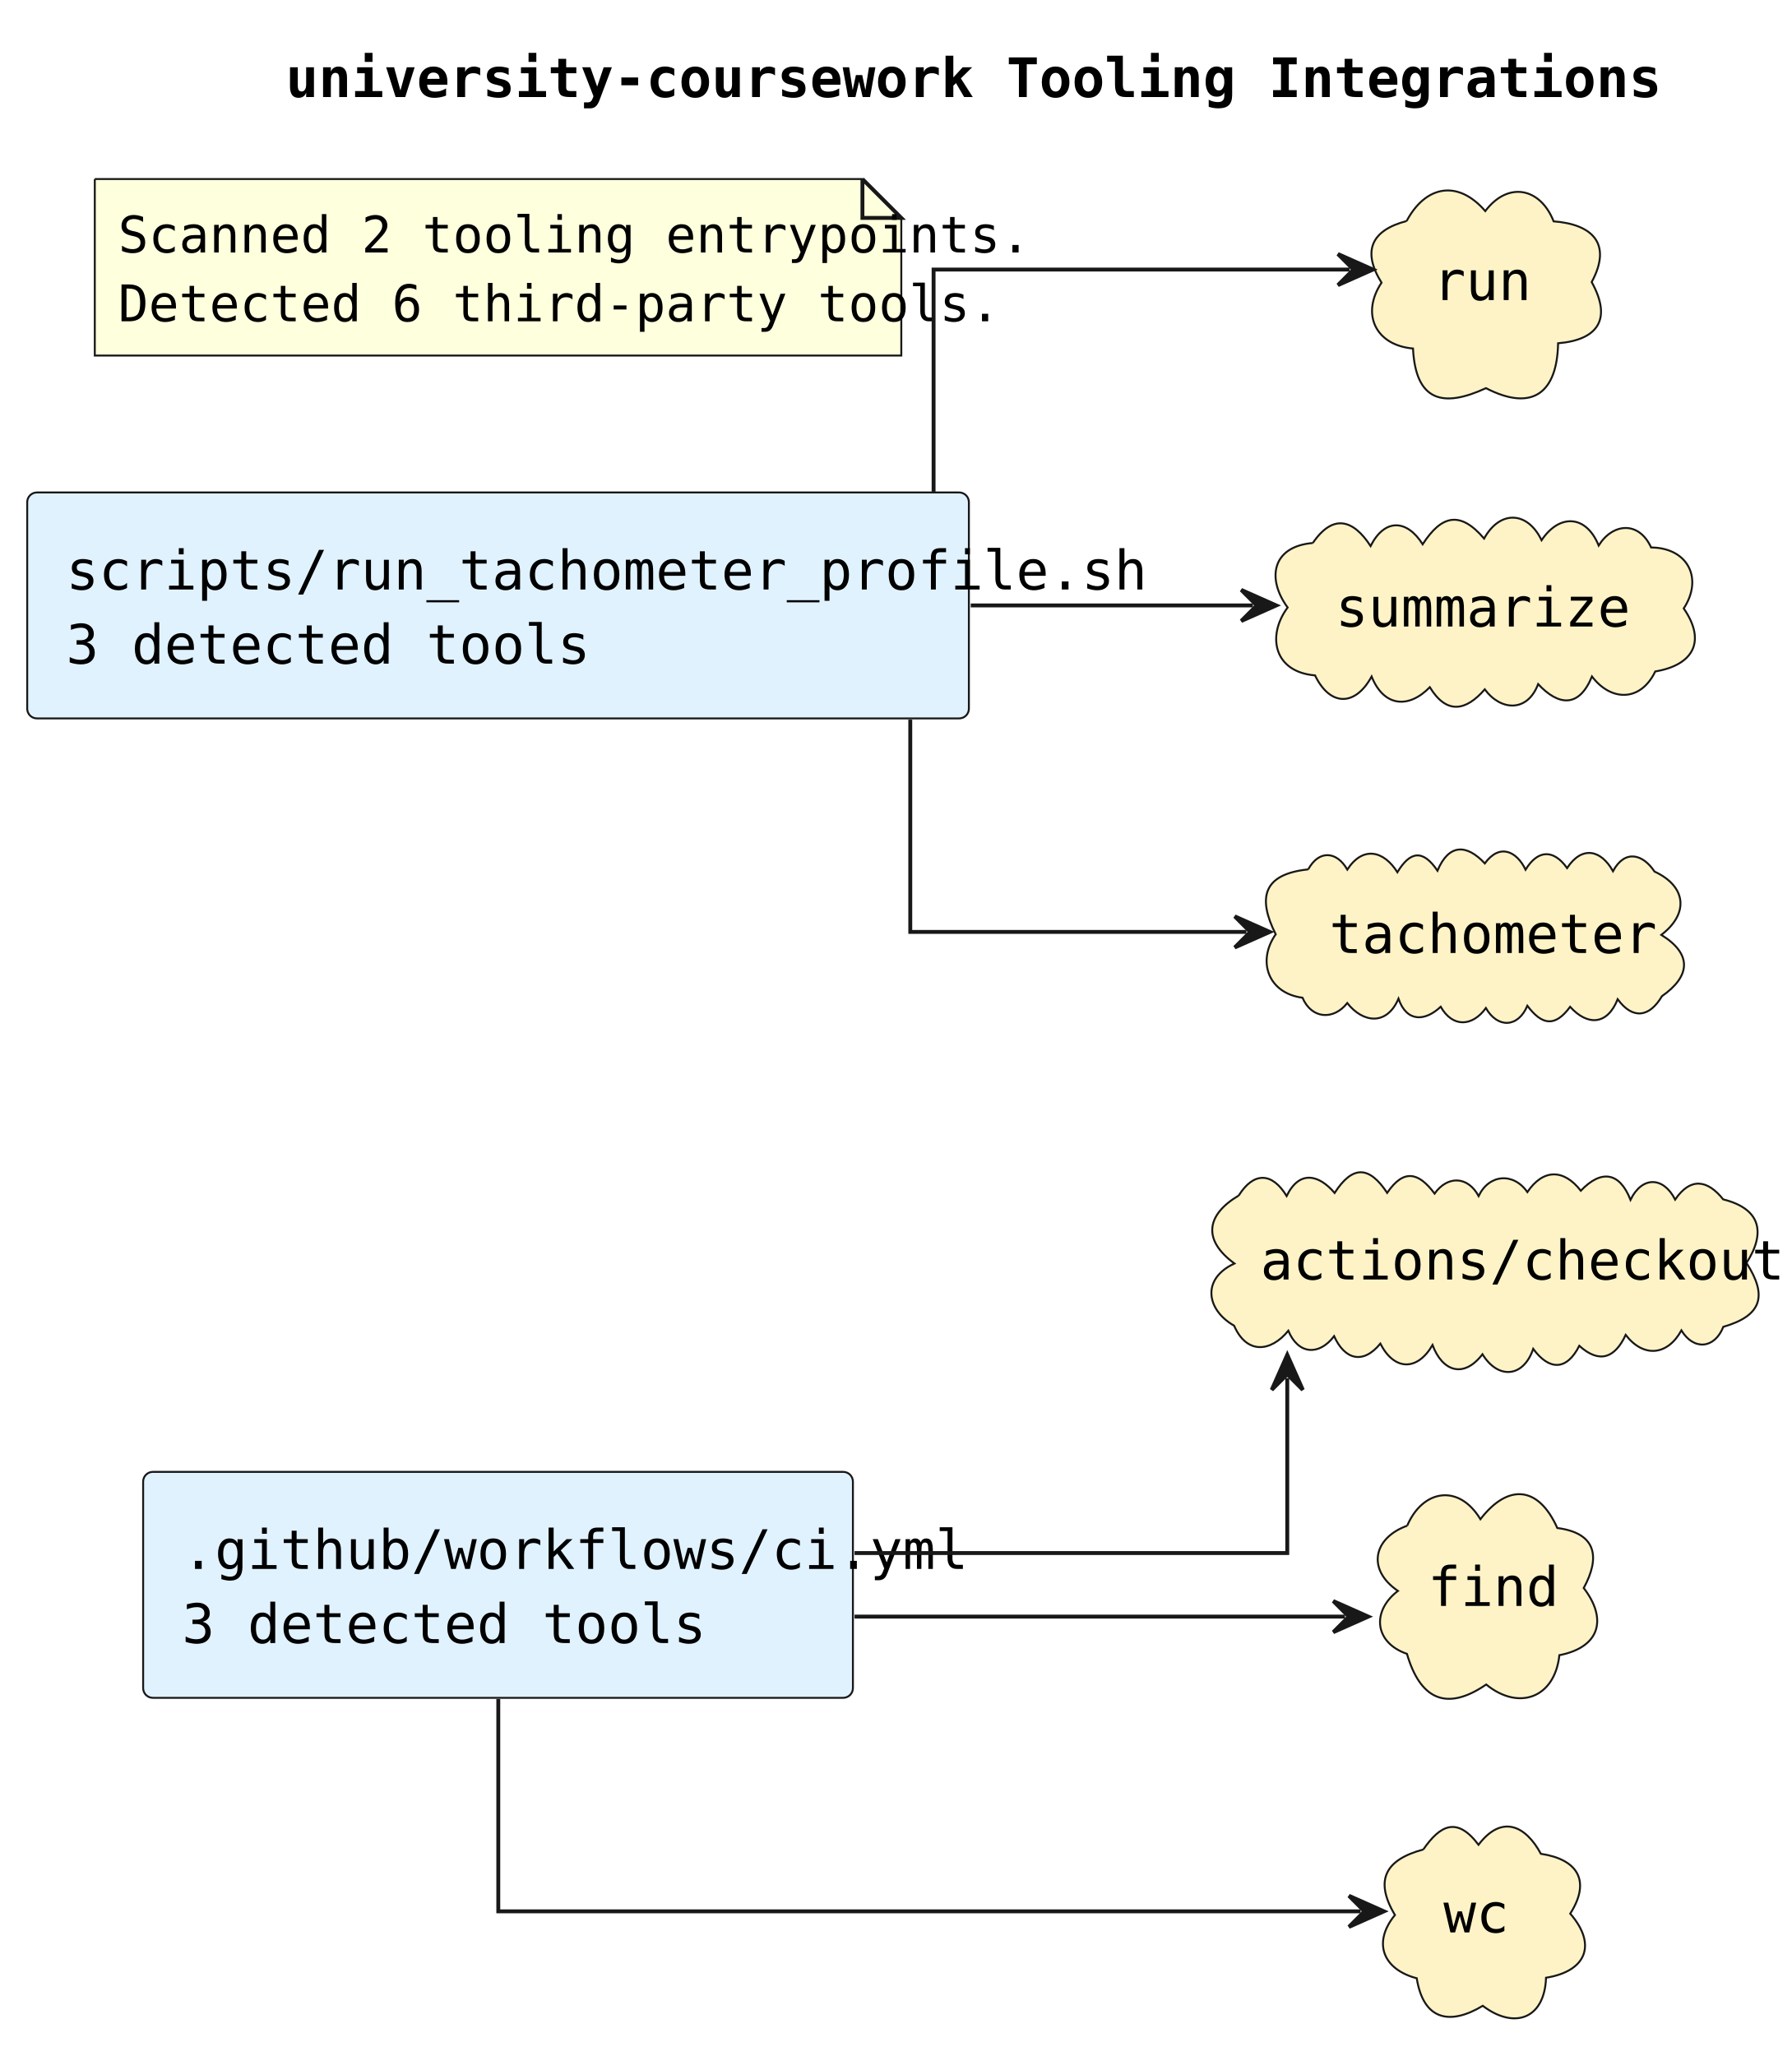
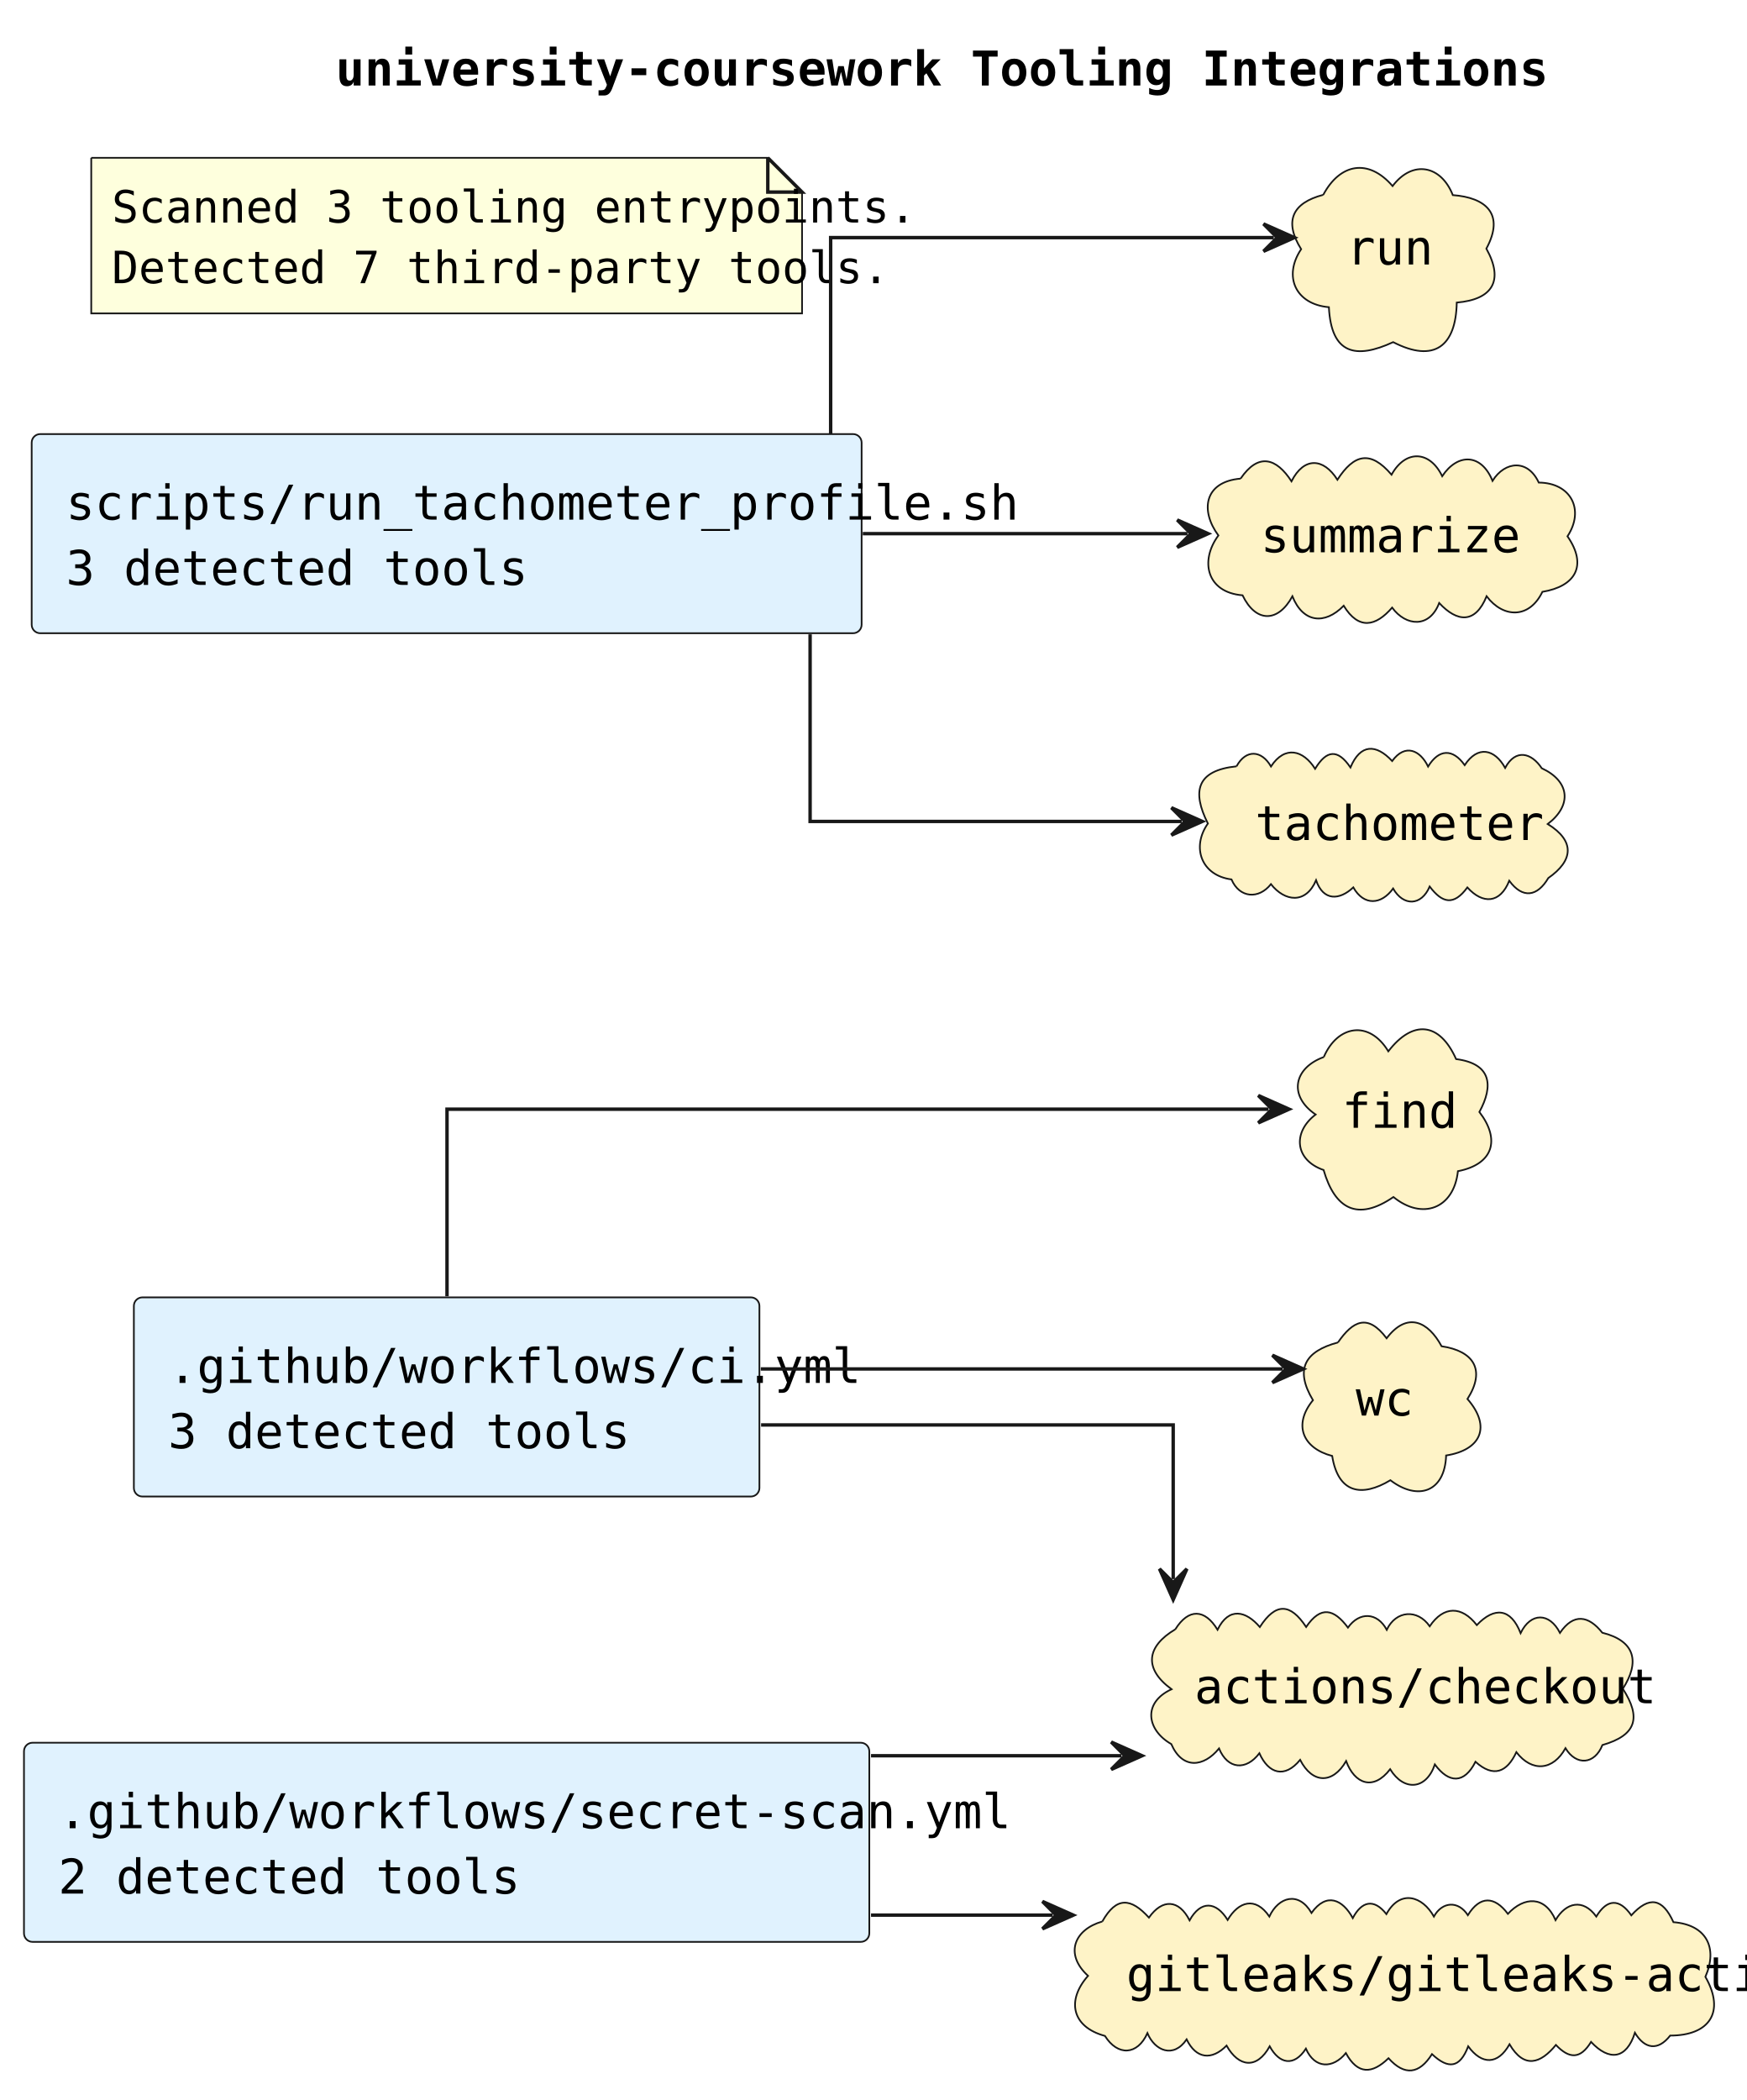
- <svg xmlns="http://www.w3.org/2000/svg" contentStyleType="text/css" data-diagram-type="DESCRIPTION" height="529px" preserveAspectRatio="none" style="width:461px;height:529px;background:#FFFFFF;" version="1.1" viewBox="0 0 461 529" width="461px" zoomAndPan="magnify">
+ <svg xmlns="http://www.w3.org/2000/svg" contentStyleType="text/css" data-diagram-type="DESCRIPTION" height="613px" preserveAspectRatio="none" style="width:510px;height:613px;background:#FFFFFF;" version="1.1" viewBox="0 0 510 613" width="510px" zoomAndPan="magnify">
  <defs />
  <g>
    <g class="title" data-source-line="1">
-       <text fill="#000000" font-family="Monospace" font-size="14" font-weight="bold" lengthAdjust="spacing" textLength="300.761" x="73.526" y="24.966">university-coursework Tooling Integrations</text>
+       <text fill="#000000" font-family="Monospace" font-size="14" font-weight="bold" lengthAdjust="spacing" textLength="300.761" x="98.008" y="24.966">university-coursework Tooling Integrations</text>
    </g>
    <g class="entity" data-qualified-name="source_github_workflows_ci_yml" data-source-line="7" id="ent0002">
-       <rect fill="#E0F2FE" height="58.136" rx="2.5" ry="2.5" style="stroke:#181818;stroke-width:0.5;" width="182.623" x="36.83" y="378.708" />
-       <text fill="#000000" font-family="Monospace" font-size="14" lengthAdjust="spacing" textLength="162.623" x="46.83" y="403.674">.github/workflows/ci.yml</text>
-       <text fill="#000000" font-family="Monospace" font-size="14" lengthAdjust="spacing" textLength="105.336" x="46.83" y="422.742">3 detected tools</text>
+       <rect fill="#E0F2FE" height="58.136" rx="2.5" ry="2.5" style="stroke:#181818;stroke-width:0.5;" width="182.623" x="39.08" y="378.708" />
+       <text fill="#000000" font-family="Monospace" font-size="14" lengthAdjust="spacing" textLength="162.623" x="49.08" y="403.674">.github/workflows/ci.yml</text>
+       <text fill="#000000" font-family="Monospace" font-size="14" lengthAdjust="spacing" textLength="105.336" x="49.08" y="422.742">3 detected tools</text>
    </g>
-     <g class="entity" data-qualified-name="source_scripts_run_tachometer_profile_sh" data-source-line="8" id="ent0003">
-       <rect fill="#E0F2FE" height="58.136" rx="2.5" ry="2.5" style="stroke:#181818;stroke-width:0.5;" width="242.291" x="7" y="126.708" />
-       <text fill="#000000" font-family="Monospace" font-size="14" lengthAdjust="spacing" textLength="222.291" x="17" y="151.674">scripts/run_tachometer_profile.sh</text>
-       <text fill="#000000" font-family="Monospace" font-size="14" lengthAdjust="spacing" textLength="105.336" x="17" y="170.742">3 detected tools</text>
+     <g class="entity" data-qualified-name="source_github_workflows_secret_scan_yml" data-source-line="8" id="ent0003">
+       <rect fill="#E0F2FE" height="58.136" rx="2.5" ry="2.5" style="stroke:#181818;stroke-width:0.5;" width="246.785" x="7" y="508.708" />
+       <text fill="#000000" font-family="Monospace" font-size="14" lengthAdjust="spacing" textLength="226.785" x="17" y="533.674">.github/workflows/secret-scan.yml</text>
+       <text fill="#000000" font-family="Monospace" font-size="14" lengthAdjust="spacing" textLength="105.336" x="17" y="552.742">2 detected tools</text>
    </g>
-     <g class="entity" data-qualified-name="tool_actions_checkout" data-source-line="9" id="ent0004">
-       <path d="M318.722,307.604 C322.574,301.445 327.317,301.585 331.046,307.726 C334.352,300.963 339.353,302.212 343.392,306.939 C348.012,299.791 352.273,299.916 356.914,306.919 C361.189,300.636 365.021,301.624 369.117,307.104 C372.449,302.419 377.662,302.572 380.443,307.738 C383.141,302.08 389.407,301.589 392.985,306.716 C397.064,300.679 402.362,300.738 406.735,306.37 C411.91,300.935 416.671,301.435 419.522,308.709 C422.493,302.584 427.973,302.669 431.012,308.644 C434.98,302.811 439.364,303.568 443.374,308.597 C453.056,311.007 454.366,317.167 449.368,324.955 C454.813,333.412 453.348,338.515 443.405,341.389 C441.157,347.06 435.797,347.531 432.621,342.307 C429.034,348.817 422.872,349.407 418.281,343.464 C415.548,349.366 411.577,350.981 406.347,346.271 C403.066,352.775 398.57,352.599 394.49,347.057 C391.962,354.497 385.444,354.963 381.436,348.441 C376.533,354.839 371.074,352.763 368.587,346.07 C364.651,352.848 358.729,352.692 355.158,345.713 C350.623,351.231 345.935,349.753 343.262,343.786 C339.384,348.903 334.025,348.525 331.481,342.39 C327.021,347.853 320.799,348.589 317.537,341.099 C310.439,337.047 309.038,329.064 317.619,325.093 C309.376,319.065 310.324,312.582 318.722,307.604" fill="#FEF3C7" style="stroke:#181818;stroke-width:0.5;" />
-       <text fill="#000000" font-family="Monospace" font-size="14" lengthAdjust="spacing" textLength="111.916" x="324.29" y="329.204">actions/checkout</text>
+     <g class="entity" data-qualified-name="source_scripts_run_tachometer_profile_sh" data-source-line="9" id="ent0004">
+       <rect fill="#E0F2FE" height="58.136" rx="2.5" ry="2.5" style="stroke:#181818;stroke-width:0.5;" width="242.291" x="9.25" y="126.708" />
+       <text fill="#000000" font-family="Monospace" font-size="14" lengthAdjust="spacing" textLength="222.291" x="19.25" y="151.674">scripts/run_tachometer_profile.sh</text>
+       <text fill="#000000" font-family="Monospace" font-size="14" lengthAdjust="spacing" textLength="105.336" x="19.25" y="170.742">3 detected tools</text>
    </g>
-     <g class="entity" data-qualified-name="tool_find" data-source-line="10" id="ent0005">
-       <path d="M362.064,392.561 C366.03,383.296 375.29,381.625 380.905,390.884 C388.045,381.626 395.852,382.323 400.691,393.15 C410.984,394.479 411.687,400.885 407.486,408.592 C413.665,416.627 411.617,423.842 401.225,425.874 C400.018,436.913 390.752,440.227 382.395,433.415 C371.904,440.611 365.317,436.905 362.006,425.531 C353.525,422.6 352.926,414.45 359.684,409.334 C351.584,403.825 353.373,395.687 362.064,392.561" fill="#FEF3C7" style="stroke:#181818;stroke-width:0.5;" />
-       <text fill="#000000" font-family="Monospace" font-size="14" lengthAdjust="spacing" textLength="25.69" x="367.4" y="413.204">find</text>
+     <g class="entity" data-qualified-name="tool_actions_checkout" data-source-line="10" id="ent0005">
+       <path d="M343.122,475.604 C346.974,469.445 351.716,469.585 355.446,475.726 C358.752,468.963 363.753,470.212 367.792,474.939 C372.412,467.791 376.673,467.916 381.314,474.919 C385.589,468.636 389.421,469.624 393.517,475.104 C396.849,470.419 402.062,470.572 404.843,475.738 C407.541,470.08 413.807,469.589 417.385,474.716 C421.464,468.679 426.762,468.738 431.135,474.37 C436.31,468.935 441.071,469.435 443.922,476.709 C446.893,470.584 452.373,470.669 455.411,476.644 C459.38,470.811 463.764,471.568 467.774,476.597 C477.456,479.007 478.766,485.167 473.768,492.955 C479.213,501.412 477.748,506.515 467.805,509.389 C465.557,515.06 460.197,515.531 457.021,510.307 C453.434,516.817 447.272,517.407 442.681,511.464 C439.948,517.366 435.977,518.981 430.747,514.271 C427.466,520.775 422.97,520.599 418.89,515.057 C416.362,522.496 409.844,522.963 405.836,516.441 C400.933,522.839 395.474,520.763 392.986,514.069 C389.051,520.847 383.129,520.692 379.558,513.713 C375.023,519.231 370.335,517.753 367.661,511.786 C363.784,516.903 358.425,516.525 355.881,510.39 C351.421,515.853 345.199,516.589 341.937,509.099 C334.839,505.047 333.438,497.064 342.019,493.093 C333.776,487.065 334.724,480.582 343.122,475.604" fill="#FEF3C7" style="stroke:#181818;stroke-width:0.5;" />
+       <text fill="#000000" font-family="Monospace" font-size="14" lengthAdjust="spacing" textLength="111.916" x="348.69" y="497.204">actions/checkout</text>
    </g>
-     <g class="entity" data-qualified-name="tool_run" data-source-line="11" id="ent0006">
-       <path d="M361.92,56.871 C366.792,47.729 375.095,46.13 382.155,54.314 C388.019,46.55 396.344,48.288 399.743,56.953 C409.332,57.661 415.022,62.414 409.534,72.574 C414.769,82.02 411.267,87.44 400.893,88.323 C400.655,101.047 394.323,106.042 382.33,99.871 C371.423,104.904 364.261,103.418 363.56,89.67 C353.899,88.836 350.111,80.744 355.464,72.733 C350.409,64.606 352.825,59.238 361.92,56.871" fill="#FEF3C7" style="stroke:#181818;stroke-width:0.5;" />
-       <text fill="#000000" font-family="Monospace" font-size="14" lengthAdjust="spacing" textLength="23.086" x="368.71" y="77.204">run</text>
+     <g class="entity" data-qualified-name="tool_find" data-source-line="11" id="ent0006">
+       <path d="M386.464,308.561 C390.43,299.296 399.69,297.625 405.305,306.884 C412.445,297.626 420.252,298.323 425.091,309.15 C435.384,310.479 436.087,316.885 431.886,324.592 C438.065,332.627 436.017,339.842 425.625,341.874 C424.418,352.913 415.152,356.227 406.795,349.415 C396.304,356.611 389.717,352.905 386.406,341.531 C377.925,338.6 377.326,330.45 384.084,325.334 C375.983,319.825 377.773,311.687 386.464,308.561" fill="#FEF3C7" style="stroke:#181818;stroke-width:0.5;" />
+       <text fill="#000000" font-family="Monospace" font-size="14" lengthAdjust="spacing" textLength="25.69" x="391.8" y="329.204">find</text>
    </g>
-     <g class="entity" data-qualified-name="tool_summarize" data-source-line="12" id="ent0007">
-       <path d="M337.786,139.708 C342.981,132.088 348.218,133.662 352.645,140.496 C356.262,133.345 361.969,133.579 366.05,140.039 C370.884,132.575 375.651,131.305 381.856,138.567 C385.917,131.2 393.017,131.466 396.641,139.001 C401.225,132.141 408.116,132.418 411.332,140.359 C414.969,134.545 421.669,133.982 424.832,140.863 C434.199,140.934 438.309,148.751 433.219,156.551 C439.164,165.164 435.491,171.167 425.896,172.759 C422.114,180.611 414.524,180.518 409.606,174.052 C406.3,182.169 401.018,181.66 395.76,176.017 C392.967,183.397 386.084,182.885 382.025,177.366 C377.196,182.943 372.226,183.922 367.888,176.818 C362.33,182.486 356.009,181.795 352.912,174.066 C348.722,181.786 342.232,181.826 338.358,173.775 C327.798,172.92 325.865,163.618 331.307,156.304 C325.993,149.121 327.059,140.63 337.786,139.708" fill="#FEF3C7" style="stroke:#181818;stroke-width:0.5;" />
-       <text fill="#000000" font-family="Monospace" font-size="14" lengthAdjust="spacing" textLength="73.262" x="343.62" y="161.204">summarize</text>
+     <g class="entity" data-qualified-name="tool_gitleaks_gitleaks_action" data-source-line="12" id="ent0007">
+       <path d="M321.807,560.893 C325.947,553.514 330.177,554.007 335.416,559.754 C339.327,554.209 344.159,554.405 347.283,560.554 C350.539,554.695 355.022,554.979 358.393,560.442 C361.545,555.089 366.49,553.435 370.571,559.446 C373.256,553.666 379.141,551.968 382.877,558.387 C387.266,552.241 391.988,554.489 394.929,559.897 C397.495,555.028 401.041,554.032 404.742,558.733 C408.775,551.405 415.263,553.464 418.608,559.449 C421.058,555.041 425.717,554.736 428.523,559.044 C432.076,553.319 436.295,553.452 440.209,558.659 C444.954,553.589 450.986,553.301 454.127,560.483 C457.125,555.353 462.109,554.067 466.021,559.449 C469.151,554.261 472.759,554.094 476.244,559.095 C481.471,553.34 485.383,554.102 488.539,561.092 C498.129,561.824 501.594,568.521 497.869,577.042 C503.778,587.389 498.982,594.21 487.593,594.194 C484.034,598.765 480.121,598.122 477.297,593.382 C474.792,601.145 469.789,601.707 464.49,596.048 C461.363,601.155 458.142,601.032 454.227,596.927 C449.763,602.378 444.977,604.004 440.689,596.74 C437.269,602.781 432.611,602.769 428.624,597.337 C426.189,603.721 422.824,604.087 418.052,599.612 C414.368,605.436 410.087,606.062 405.359,600.808 C400.566,605.45 396.376,605.647 392.908,599.306 C389.143,603.913 383.842,603.952 381.241,598.018 C377.76,603.392 373.471,602.479 370.674,597.331 C366.917,604.131 361.622,603.425 358.079,597.124 C353.745,601.521 349.188,601.019 346.425,595.311 C342.554,600.988 337.128,598.612 334.977,593.488 C332.061,599.981 326.304,600.229 322.576,594.298 C312.868,591.661 311.309,583.899 317.643,576.752 C310.688,570.431 313.592,563.231 321.807,560.893" fill="#FEF3C7" style="stroke:#181818;stroke-width:0.5;" />
+       <text fill="#000000" font-family="Monospace" font-size="14" lengthAdjust="spacing" textLength="151.717" x="328.79" y="581.204">gitleaks/gitleaks-action</text>
    </g>
-     <g class="entity" data-qualified-name="tool_tachometer" data-source-line="13" id="ent0008">
-       <path d="M336.597,223.691 C339.371,218.617 343.926,218.977 346.657,223.734 C350.738,217.509 356.086,218.935 359.543,224.421 C362.861,218.934 366.116,218.508 369.858,224.024 C372.749,217.119 377.302,217.081 382.036,222.149 C385.851,216.911 390.242,219.011 392.523,223.76 C395.656,218.631 399.685,218.416 403.206,223.347 C407.047,217.506 411.951,218.628 415.018,224.152 C418.086,218.449 422.727,219.748 425.702,224.25 C433.931,228.061 434.612,235.075 427.45,240.537 C435.47,245.501 434.951,251.182 427.618,256.31 C424.436,261.712 420.149,262.453 416.221,257.1 C413.563,263.765 408.502,264.024 403.988,259.05 C400.022,264.434 396.705,263.698 392.987,258.785 C390.579,264.473 385.315,264.615 382.312,259.367 C378.902,264.103 373.805,264.52 370.689,259.033 C366.665,262.812 361.955,263.092 359.823,256.959 C356.823,263.978 350.686,263.217 346.647,258.086 C343.103,262.564 337.477,262.2 335.125,256.709 C326.318,255.56 323.363,247.314 328.239,240.391 C323.522,230.988 324.942,224.899 336.597,223.691" fill="#FEF3C7" style="stroke:#181818;stroke-width:0.5;" />
-       <text fill="#000000" font-family="Monospace" font-size="14" lengthAdjust="spacing" textLength="76.468" x="342.02" y="245.204">tachometer</text>
+     <g class="entity" data-qualified-name="tool_run" data-source-line="13" id="ent0008">
+       <path d="M386.31,56.871 C391.182,47.729 399.485,46.13 406.545,54.314 C412.409,46.55 420.733,48.288 424.133,56.953 C433.722,57.661 439.412,62.414 433.924,72.574 C439.159,82.02 435.656,87.44 425.283,88.323 C425.045,101.047 418.713,106.042 406.72,99.871 C395.813,104.904 388.651,103.418 387.95,89.67 C378.289,88.836 374.501,80.744 379.854,72.733 C374.798,64.606 377.215,59.238 386.31,56.871" fill="#FEF3C7" style="stroke:#181818;stroke-width:0.5;" />
+       <text fill="#000000" font-family="Monospace" font-size="14" lengthAdjust="spacing" textLength="23.086" x="393.1" y="77.204">run</text>
    </g>
-     <g class="entity" data-qualified-name="tool_wc" data-source-line="14" id="ent0009">
-       <path d="M366.206,475.873 C370.566,469.57 374.883,467.317 380.416,474.65 C386.471,466.703 392.599,469.801 396.461,476.976 C405.724,478.35 409.486,483.767 404.017,492.372 C411.06,500.474 407.973,507.26 397.792,508.86 C397.398,519.696 389.4,522.116 381.518,516.083 C373.127,521.134 366.265,519.898 364.522,509 C355.97,506.762 353.011,499.941 358.915,492.724 C353.491,483.644 356.58,478.441 366.206,475.873" fill="#FEF3C7" style="stroke:#181818;stroke-width:0.5;" />
-       <text fill="#000000" font-family="Monospace" font-size="14" lengthAdjust="spacing" textLength="17.724" x="371.39" y="497.204">wc</text>
+     <g class="entity" data-qualified-name="tool_summarize" data-source-line="14" id="ent0009">
+       <path d="M362.176,139.708 C367.37,132.088 372.608,133.662 377.035,140.496 C380.652,133.345 386.359,133.579 390.44,140.039 C395.274,132.575 400.041,131.305 406.246,138.567 C410.307,131.2 417.406,131.466 421.031,139.001 C425.615,132.141 432.507,132.418 435.722,140.359 C439.359,134.545 446.059,133.982 449.222,140.863 C458.589,140.934 462.699,148.751 457.609,156.551 C463.554,165.164 459.881,171.167 450.286,172.759 C446.504,180.611 438.914,180.518 433.996,174.052 C430.69,182.169 425.408,181.66 420.149,176.017 C417.357,183.397 410.474,182.885 406.415,177.366 C401.586,182.943 396.615,183.922 392.278,176.818 C386.72,182.486 380.399,181.795 377.302,174.066 C373.112,181.786 366.622,181.826 362.748,173.775 C352.188,172.92 350.255,163.618 355.697,156.304 C350.383,149.121 351.449,140.63 362.176,139.708" fill="#FEF3C7" style="stroke:#181818;stroke-width:0.5;" />
+       <text fill="#000000" font-family="Monospace" font-size="14" lengthAdjust="spacing" textLength="73.262" x="368.01" y="161.204">summarize</text>
    </g>
-     <g class="entity" data-qualified-name="toolingGraphSummary" data-source-line="22" id="ent0016">
-       <path d="M24.39,46.068 L24.39,91.48 L231.901,91.48 L231.901,56.068 L221.901,46.068 L24.39,46.068" fill="#FEFFDD" style="stroke:#181818;stroke-width:0.5;" />
-       <path d="M221.901,46.068 L221.901,56.068 L231.901,56.068 L221.901,46.068" fill="#FEFFDD" style="stroke:#181818;stroke-width:1;" />
-       <text fill="#000000" font-family="Monospace" font-size="13" lengthAdjust="spacing" textLength="186.511" x="30.39" y="64.965">Scanned 2 tooling entrypoints.</text>
-       <text fill="#000000" font-family="Monospace" font-size="13" lengthAdjust="spacing" textLength="171.782" x="30.39" y="82.671">Detected 6 third-party tools.</text>
+     <g class="entity" data-qualified-name="tool_tachometer" data-source-line="15" id="ent0010">
+       <path d="M360.987,223.691 C363.761,218.617 368.316,218.977 371.047,223.734 C375.128,217.509 380.476,218.935 383.933,224.421 C387.25,218.934 390.506,218.508 394.248,224.024 C397.139,217.119 401.692,217.081 406.426,222.149 C410.241,216.911 414.632,219.011 416.913,223.76 C420.046,218.631 424.075,218.416 427.596,223.347 C431.437,217.506 436.341,218.628 439.408,224.152 C442.476,218.449 447.117,219.748 450.092,224.25 C458.321,228.061 459.002,235.075 451.84,240.537 C459.86,245.501 459.341,251.182 452.008,256.31 C448.826,261.712 444.539,262.453 440.611,257.1 C437.953,263.765 432.892,264.024 428.378,259.05 C424.413,264.434 421.095,263.698 417.377,258.785 C414.969,264.473 409.705,264.615 406.702,259.367 C403.293,264.103 398.195,264.52 395.079,259.033 C391.055,262.812 386.345,263.092 384.213,256.959 C381.213,263.978 375.076,263.217 371.037,258.086 C367.493,262.564 361.867,262.2 359.515,256.709 C350.708,255.56 347.752,247.314 352.629,240.391 C347.912,230.988 349.332,224.899 360.987,223.691" fill="#FEF3C7" style="stroke:#181818;stroke-width:0.5;" />
+       <text fill="#000000" font-family="Monospace" font-size="14" lengthAdjust="spacing" textLength="76.468" x="366.41" y="245.204">tachometer</text>
    </g>
-     <g class="link" data-entity-1="ent0002" data-entity-2="ent0004" data-link-type="dependency" data-source-line="15" id="lnk10">
-       <path d="M219.87,399.598 C273.69,399.598 331.21,399.598 331.21,399.598 C331.21,399.598 331.21,376.718 331.21,354.598" fill="none" id="source_github_workflows_ci_yml-to-tool_actions_checkout" style="stroke:#181818;stroke-width:1;" />
-       <polygon fill="#181818" points="331.21,348.598,327.21,357.598,331.21,353.598,335.21,357.598,331.21,348.598" style="stroke:#181818;stroke-width:1;" />
+     <g class="entity" data-qualified-name="tool_wc" data-source-line="16" id="ent0011">
+       <path d="M390.596,391.873 C394.956,385.57 399.273,383.317 404.807,390.65 C410.861,382.703 416.989,385.801 420.851,392.976 C430.114,394.35 433.876,399.767 428.407,408.372 C435.45,416.474 432.363,423.26 422.182,424.86 C421.788,435.696 413.79,438.116 405.908,432.083 C397.517,437.134 390.655,435.898 388.912,425 C380.36,422.762 377.401,415.941 383.305,408.724 C377.881,399.644 380.97,394.441 390.596,391.873" fill="#FEF3C7" style="stroke:#181818;stroke-width:0.5;" />
+       <text fill="#000000" font-family="Monospace" font-size="14" lengthAdjust="spacing" textLength="17.724" x="395.78" y="413.204">wc</text>
    </g>
-     <g class="link" data-entity-1="ent0002" data-entity-2="ent0005" data-link-type="dependency" data-source-line="16" id="lnk11">
-       <path d="M219.87,415.948 C266.61,415.948 314.17,415.948 346.05,415.948" fill="none" id="source_github_workflows_ci_yml-to-tool_find" style="stroke:#181818;stroke-width:1;" />
-       <polygon fill="#181818" points="352.05,415.948,343.05,411.948,347.05,415.948,343.05,419.948,352.05,415.948" style="stroke:#181818;stroke-width:1;" />
+     <g class="entity" data-qualified-name="toolingGraphSummary" data-source-line="26" id="ent0020">
+       <path d="M26.64,46.068 L26.64,91.48 L234.151,91.48 L234.151,56.068 L224.151,46.068 L26.64,46.068" fill="#FEFFDD" style="stroke:#181818;stroke-width:0.5;" />
+       <path d="M224.151,46.068 L224.151,56.068 L234.151,56.068 L224.151,46.068" fill="#FEFFDD" style="stroke:#181818;stroke-width:1;" />
+       <text fill="#000000" font-family="Monospace" font-size="13" lengthAdjust="spacing" textLength="186.511" x="32.64" y="64.965">Scanned 3 tooling entrypoints.</text>
+       <text fill="#000000" font-family="Monospace" font-size="13" lengthAdjust="spacing" textLength="171.782" x="32.64" y="82.671">Detected 7 third-party tools.</text>
    </g>
-     <g class="link" data-entity-1="ent0002" data-entity-2="ent0009" data-link-type="dependency" data-source-line="17" id="lnk12">
-       <path d="M128.21,437.158 C128.21,461.378 128.21,491.778 128.21,491.778 C128.21,491.778 287,491.778 350.08,491.778" fill="none" id="source_github_workflows_ci_yml-to-tool_wc" style="stroke:#181818;stroke-width:1;" />
-       <polygon fill="#181818" points="356.08,491.778,347.08,487.778,351.08,491.778,347.08,495.778,356.08,491.778" style="stroke:#181818;stroke-width:1;" />
+     <g class="link" data-entity-1="ent0002" data-entity-2="ent0005" data-link-type="dependency" data-source-line="17" id="lnk12">
+       <path d="M222.19,415.948 C279.52,415.948 342.5,415.948 342.5,415.948 C342.5,415.948 342.5,438.838 342.5,460.948" fill="none" id="source_github_workflows_ci_yml-to-tool_actions_checkout" style="stroke:#181818;stroke-width:1;" />
+       <polygon fill="#181818" points="342.5,466.948,346.5,457.948,342.5,461.948,338.5,457.948,342.5,466.948" style="stroke:#181818;stroke-width:1;" />
    </g>
-     <g class="link" data-entity-1="ent0003" data-entity-2="ent0006" data-link-type="dependency" data-source-line="18" id="lnk13">
-       <path d="M240.21,126.518 C240.21,101.448 240.21,69.358 240.21,69.358 C240.21,69.358 306.55,69.358 347.25,69.358" fill="none" id="source_scripts_run_tachometer_profile_sh-to-tool_run" style="stroke:#181818;stroke-width:1;" />
-       <polygon fill="#181818" points="353.25,69.358,344.25,65.358,348.25,69.358,344.25,73.358,353.25,69.358" style="stroke:#181818;stroke-width:1;" />
+     <g class="link" data-entity-1="ent0002" data-entity-2="ent0006" data-link-type="dependency" data-source-line="18" id="lnk13">
+       <path d="M130.5,378.398 C130.5,354.168 130.5,323.778 130.5,323.778 C130.5,323.778 300.3,323.778 370.34,323.778" fill="none" id="source_github_workflows_ci_yml-to-tool_find" style="stroke:#181818;stroke-width:1;" />
+       <polygon fill="#181818" points="376.34,323.778,367.34,319.778,371.34,323.778,367.34,327.778,376.34,323.778" style="stroke:#181818;stroke-width:1;" />
    </g>
-     <g class="link" data-entity-1="ent0003" data-entity-2="ent0007" data-link-type="dependency" data-source-line="19" id="lnk14">
-       <path d="M249.77,155.778 C277.47,155.778 299.45,155.778 322.37,155.778" fill="none" id="source_scripts_run_tachometer_profile_sh-to-tool_summarize" style="stroke:#181818;stroke-width:1;" />
-       <polygon fill="#181818" points="328.37,155.778,319.37,151.778,323.37,155.778,319.37,159.778,328.37,155.778" style="stroke:#181818;stroke-width:1;" />
+     <g class="link" data-entity-1="ent0002" data-entity-2="ent0011" data-link-type="dependency" data-source-line="19" id="lnk14">
+       <path d="M222.1,399.598 C278,399.598 339.25,399.598 374.46,399.598" fill="none" id="source_github_workflows_ci_yml-to-tool_wc" style="stroke:#181818;stroke-width:1;" />
+       <polygon fill="#181818" points="380.46,399.598,371.46,395.598,375.46,399.598,371.46,403.598,380.46,399.598" style="stroke:#181818;stroke-width:1;" />
    </g>
-     <g class="link" data-entity-1="ent0003" data-entity-2="ent0008" data-link-type="dependency" data-source-line="20" id="lnk15">
-       <path d="M234.21,185.158 C234.21,209.378 234.21,239.778 234.21,239.778 C234.21,239.778 279.02,239.778 320.7,239.778" fill="none" id="source_scripts_run_tachometer_profile_sh-to-tool_tachometer" style="stroke:#181818;stroke-width:1;" />
-       <polygon fill="#181818" points="326.7,239.778,317.7,235.778,321.7,239.778,317.7,243.778,326.7,239.778" style="stroke:#181818;stroke-width:1;" />
+     <g class="link" data-entity-1="ent0003" data-entity-2="ent0005" data-link-type="dependency" data-source-line="20" id="lnk15">
+       <path d="M254.28,512.508 C281.39,512.508 303.2,512.508 327.41,512.508" fill="none" id="source_github_workflows_secret_scan_yml-to-tool_actions_checkout" style="stroke:#181818;stroke-width:1;" />
+       <polygon fill="#181818" points="333.41,512.508,324.41,508.508,328.41,512.508,324.41,516.508,333.41,512.508" style="stroke:#181818;stroke-width:1;" />
+     </g>
+     <g class="link" data-entity-1="ent0003" data-entity-2="ent0007" data-link-type="dependency" data-source-line="21" id="lnk16">
+       <path d="M254.28,559.038 C274.15,559.038 288.4,559.038 307.33,559.038" fill="none" id="source_github_workflows_secret_scan_yml-to-tool_gitleaks_gitleaks_action" style="stroke:#181818;stroke-width:1;" />
+       <polygon fill="#181818" points="313.33,559.038,304.33,555.038,308.33,559.038,304.33,563.038,313.33,559.038" style="stroke:#181818;stroke-width:1;" />
+     </g>
+     <g class="link" data-entity-1="ent0004" data-entity-2="ent0008" data-link-type="dependency" data-source-line="22" id="lnk17">
+       <path d="M242.5,126.518 C242.5,101.448 242.5,69.358 242.5,69.358 C242.5,69.358 325.82,69.358 371.87,69.358" fill="none" id="source_scripts_run_tachometer_profile_sh-to-tool_run" style="stroke:#181818;stroke-width:1;" />
+       <polygon fill="#181818" points="377.87,69.358,368.87,65.358,372.87,69.358,368.87,73.358,377.87,69.358" style="stroke:#181818;stroke-width:1;" />
+     </g>
+     <g class="link" data-entity-1="ent0004" data-entity-2="ent0009" data-link-type="dependency" data-source-line="23" id="lnk18">
+       <path d="M251.88,155.778 C287.27,155.778 318.07,155.778 346.68,155.778" fill="none" id="source_scripts_run_tachometer_profile_sh-to-tool_summarize" style="stroke:#181818;stroke-width:1;" />
+       <polygon fill="#181818" points="352.68,155.778,343.68,151.778,347.68,155.778,343.68,159.778,352.68,155.778" style="stroke:#181818;stroke-width:1;" />
+     </g>
+     <g class="link" data-entity-1="ent0004" data-entity-2="ent0010" data-link-type="dependency" data-source-line="24" id="lnk19">
+       <path d="M236.5,185.158 C236.5,209.378 236.5,239.778 236.5,239.778 C236.5,239.778 295.77,239.778 344.98,239.778" fill="none" id="source_scripts_run_tachometer_profile_sh-to-tool_tachometer" style="stroke:#181818;stroke-width:1;" />
+       <polygon fill="#181818" points="350.98,239.778,341.98,235.778,345.98,239.778,341.98,243.778,350.98,239.778" style="stroke:#181818;stroke-width:1;" />
    </g>
  </g>
</svg>
